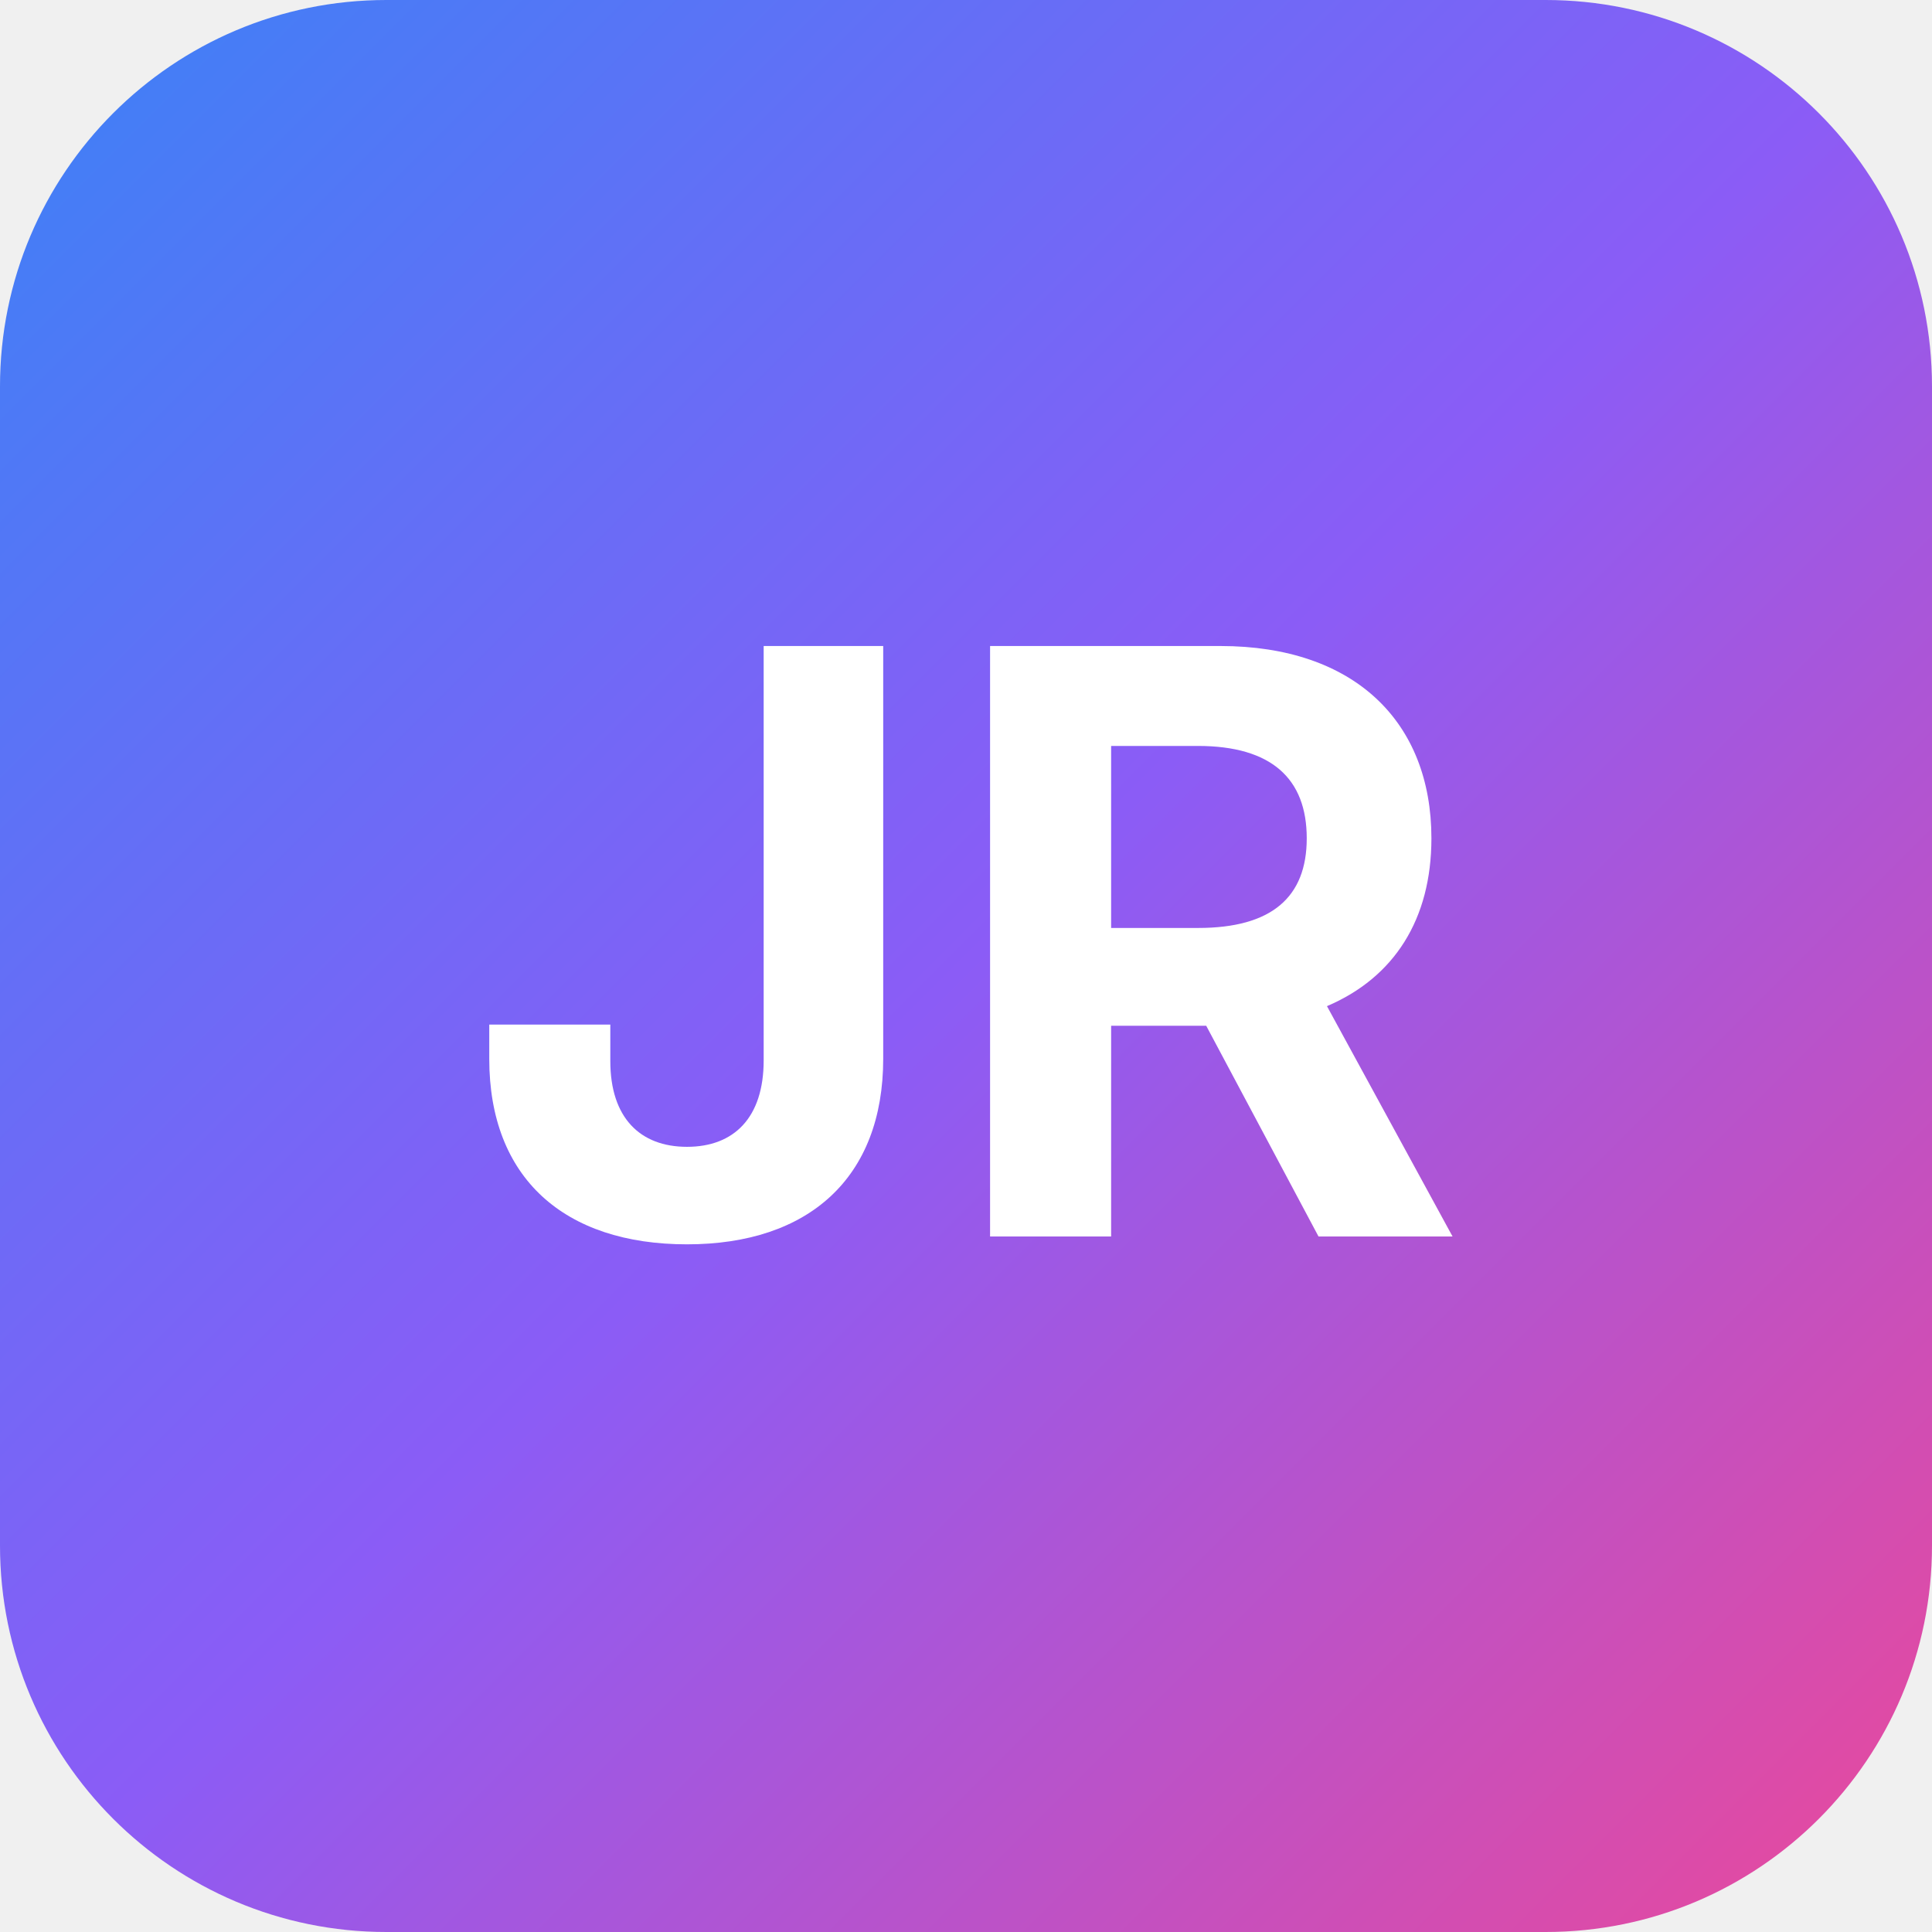
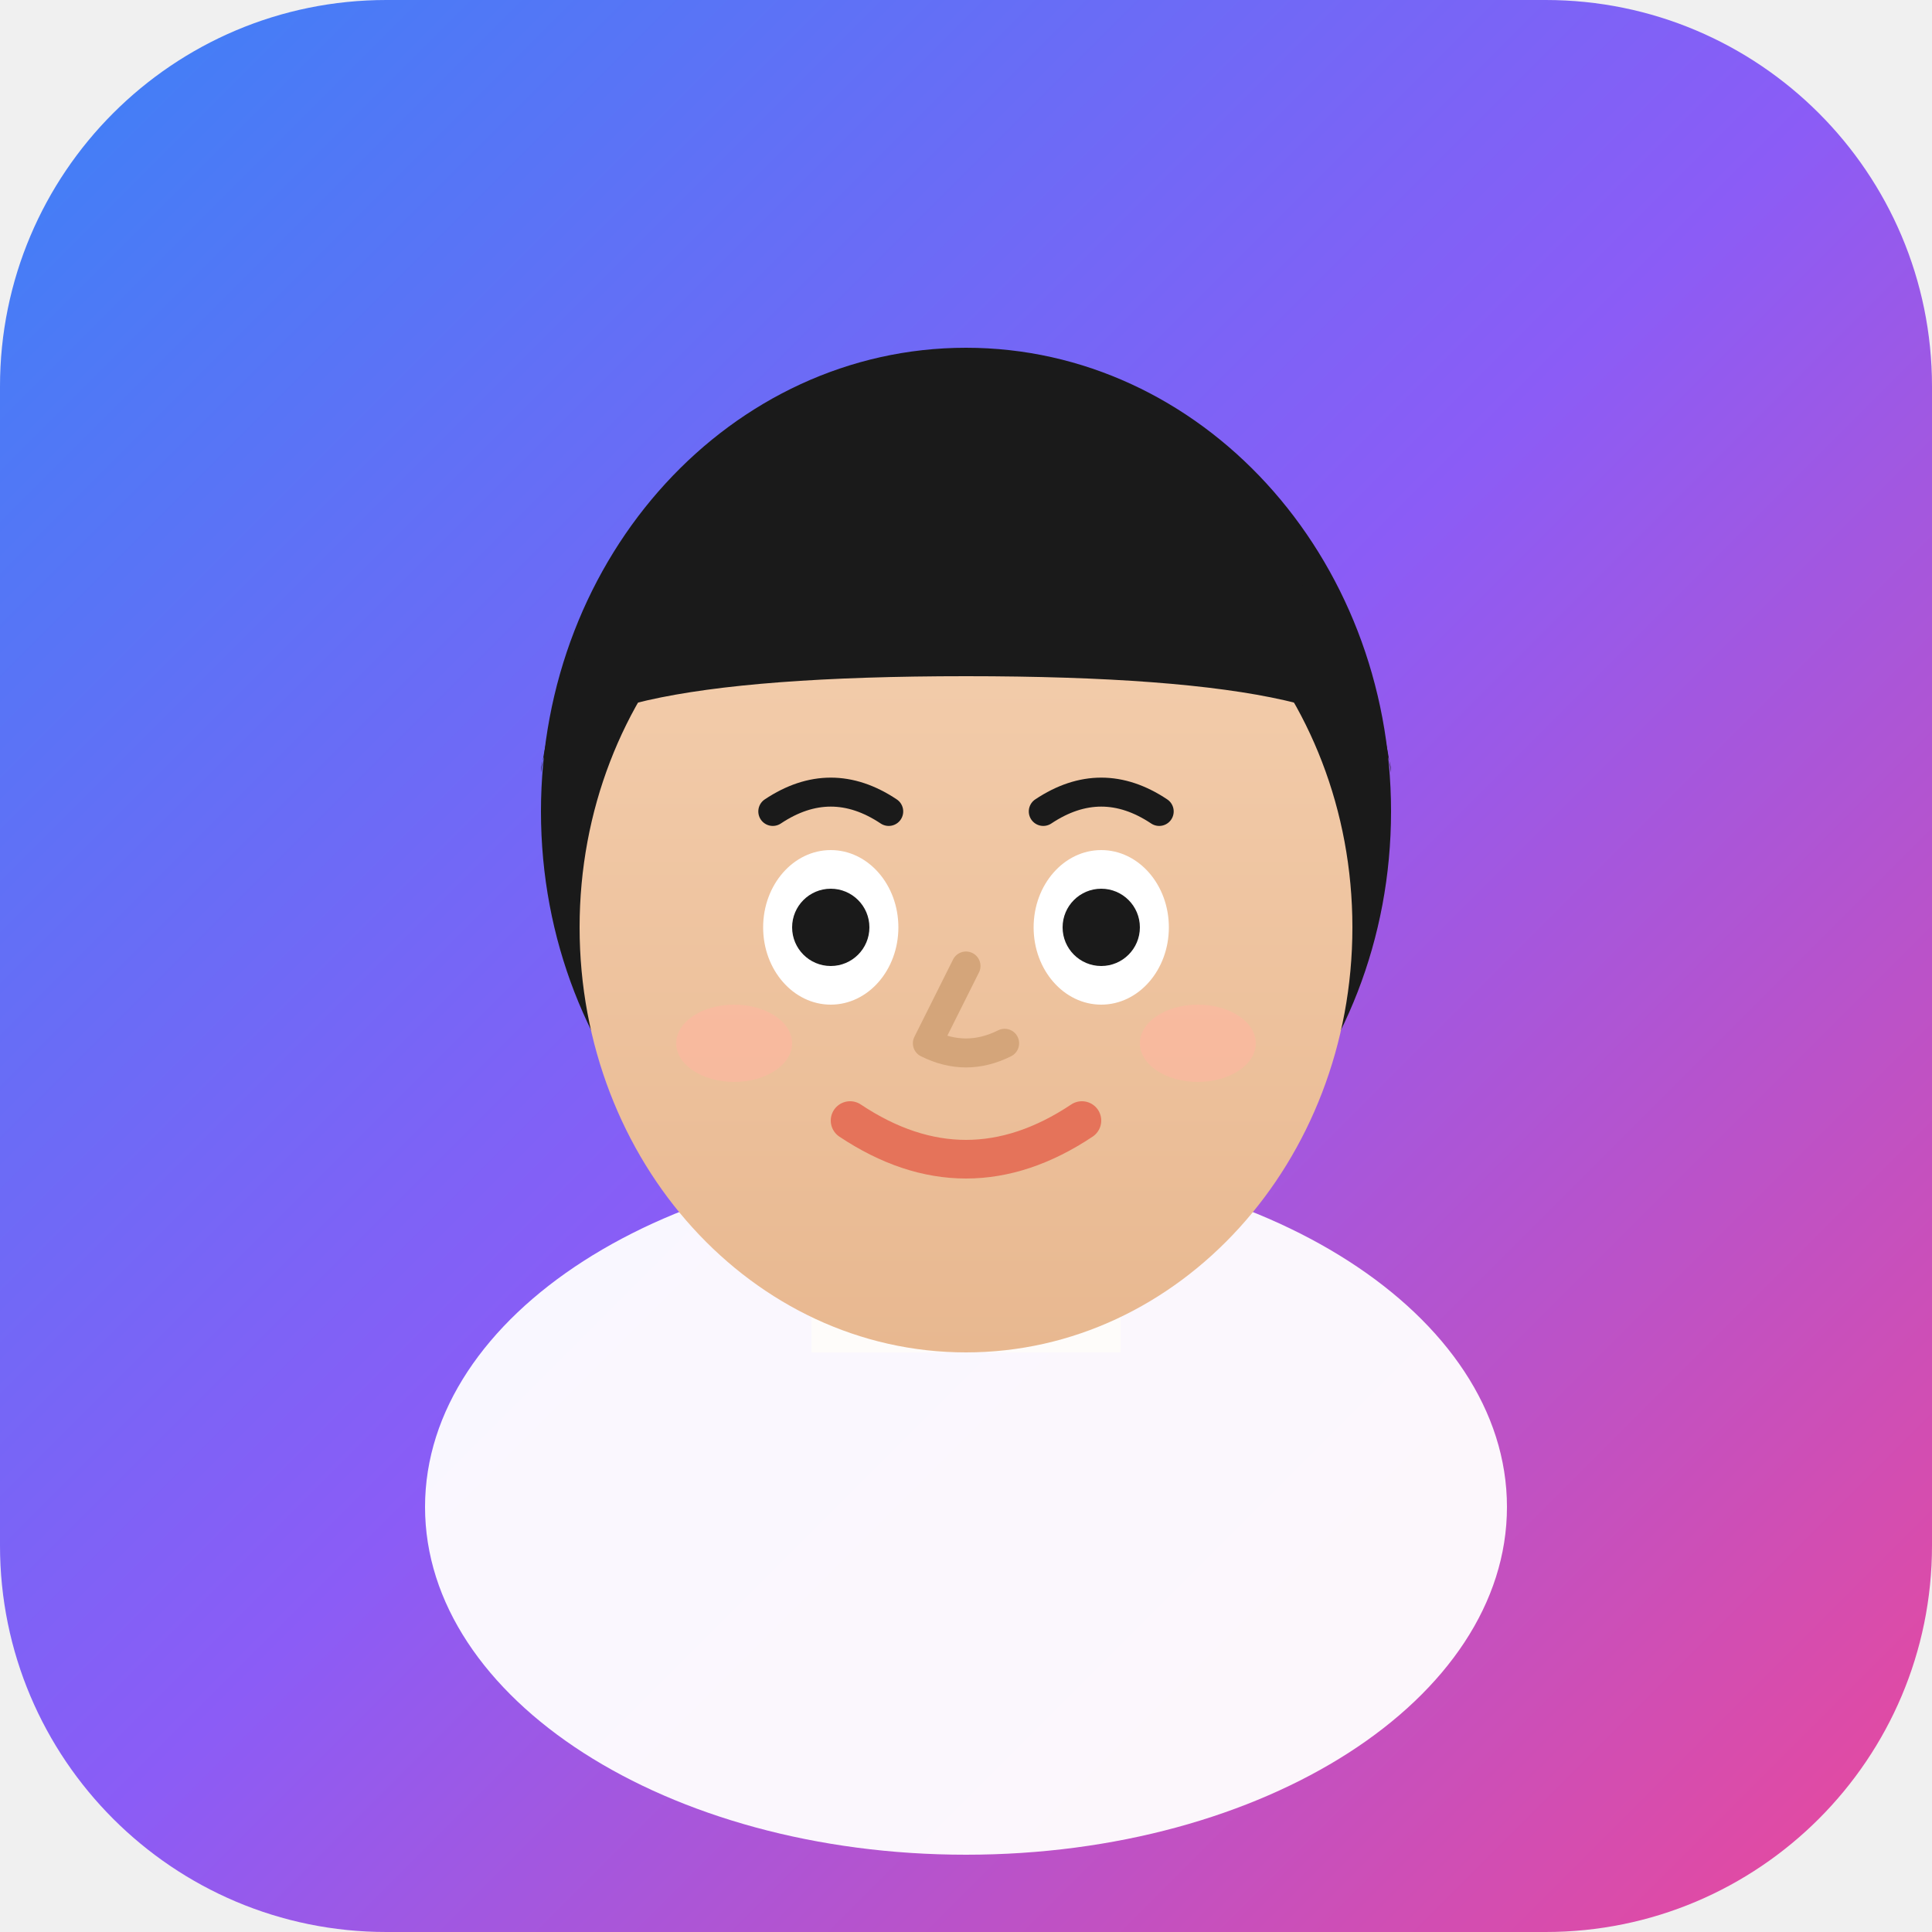
<svg xmlns="http://www.w3.org/2000/svg" viewBox="0 0 100 100">
  <defs>
    <linearGradient id="gradient" x1="0%" y1="0%" x2="100%" y2="100%">
      <stop offset="0%" style="stop-color:#3B82F6" />
      <stop offset="50%" style="stop-color:#8B5CF6" />
      <stop offset="100%" style="stop-color:#EC4899" />
    </linearGradient>
+     <linearGradient id="skin" x1="50%" y1="0%" x2="50%" y2="100%">
+       <stop offset="0%" style="stop-color:#F5D0B0" />
+       <stop offset="100%" style="stop-color:#E8B890" />
+     </linearGradient>
  </defs>
  <rect width="100" height="100" rx="20" fill="url(#gradient)" />
-   <text x="50" y="64" font-family="system-ui, -apple-system, sans-serif" font-size="42" font-weight="700" fill="white" text-anchor="middle">JR</text>
+   <ellipse cx="50" cy="42" rx="22" ry="24" fill="#1a1a1a" />
+   <rect x="42" y="58" width="16" height="12" fill="#E8B890" />
+   <ellipse cx="50" cy="78" rx="28" ry="18" fill="white" opacity="0.95" />
+   <ellipse cx="50" cy="48" rx="20" ry="22" fill="url(#skin)" />
+   <path d="M28 40 Q30 25 50 25 Q70 25 72 40 Q72 35 50 35 Q28 35 28 40" fill="#1a1a1a" />
+   <ellipse cx="43" cy="48" rx="3.5" ry="4" fill="white" />
+   <ellipse cx="57" cy="48" rx="3.5" ry="4" fill="white" />
+   <circle cx="43" cy="48" r="2" fill="#1a1a1a" />
+   <circle cx="57" cy="48" r="2" fill="#1a1a1a" />
+   <path d="M40 42 Q43 40 46 42" fill="none" stroke="#1a1a1a" stroke-width="1.5" stroke-linecap="round" />
+   <path d="M54 42 Q57 40 60 42" fill="none" stroke="#1a1a1a" stroke-width="1.5" stroke-linecap="round" />
+   <path d="M50 50 L48 54 Q50 55 52 54" fill="none" stroke="#D4A57A" stroke-width="1.5" stroke-linecap="round" stroke-linejoin="round" />
+   <path d="M44 58 Q50 62 56 58" fill="none" stroke="#E5735A" stroke-width="2" stroke-linecap="round" />
+   <ellipse cx="38" cy="54" rx="3" ry="2" fill="#FFB6A0" opacity="0.6" />
+   <ellipse cx="62" cy="54" rx="3" ry="2" fill="#FFB6A0" opacity="0.6" />
</svg>
